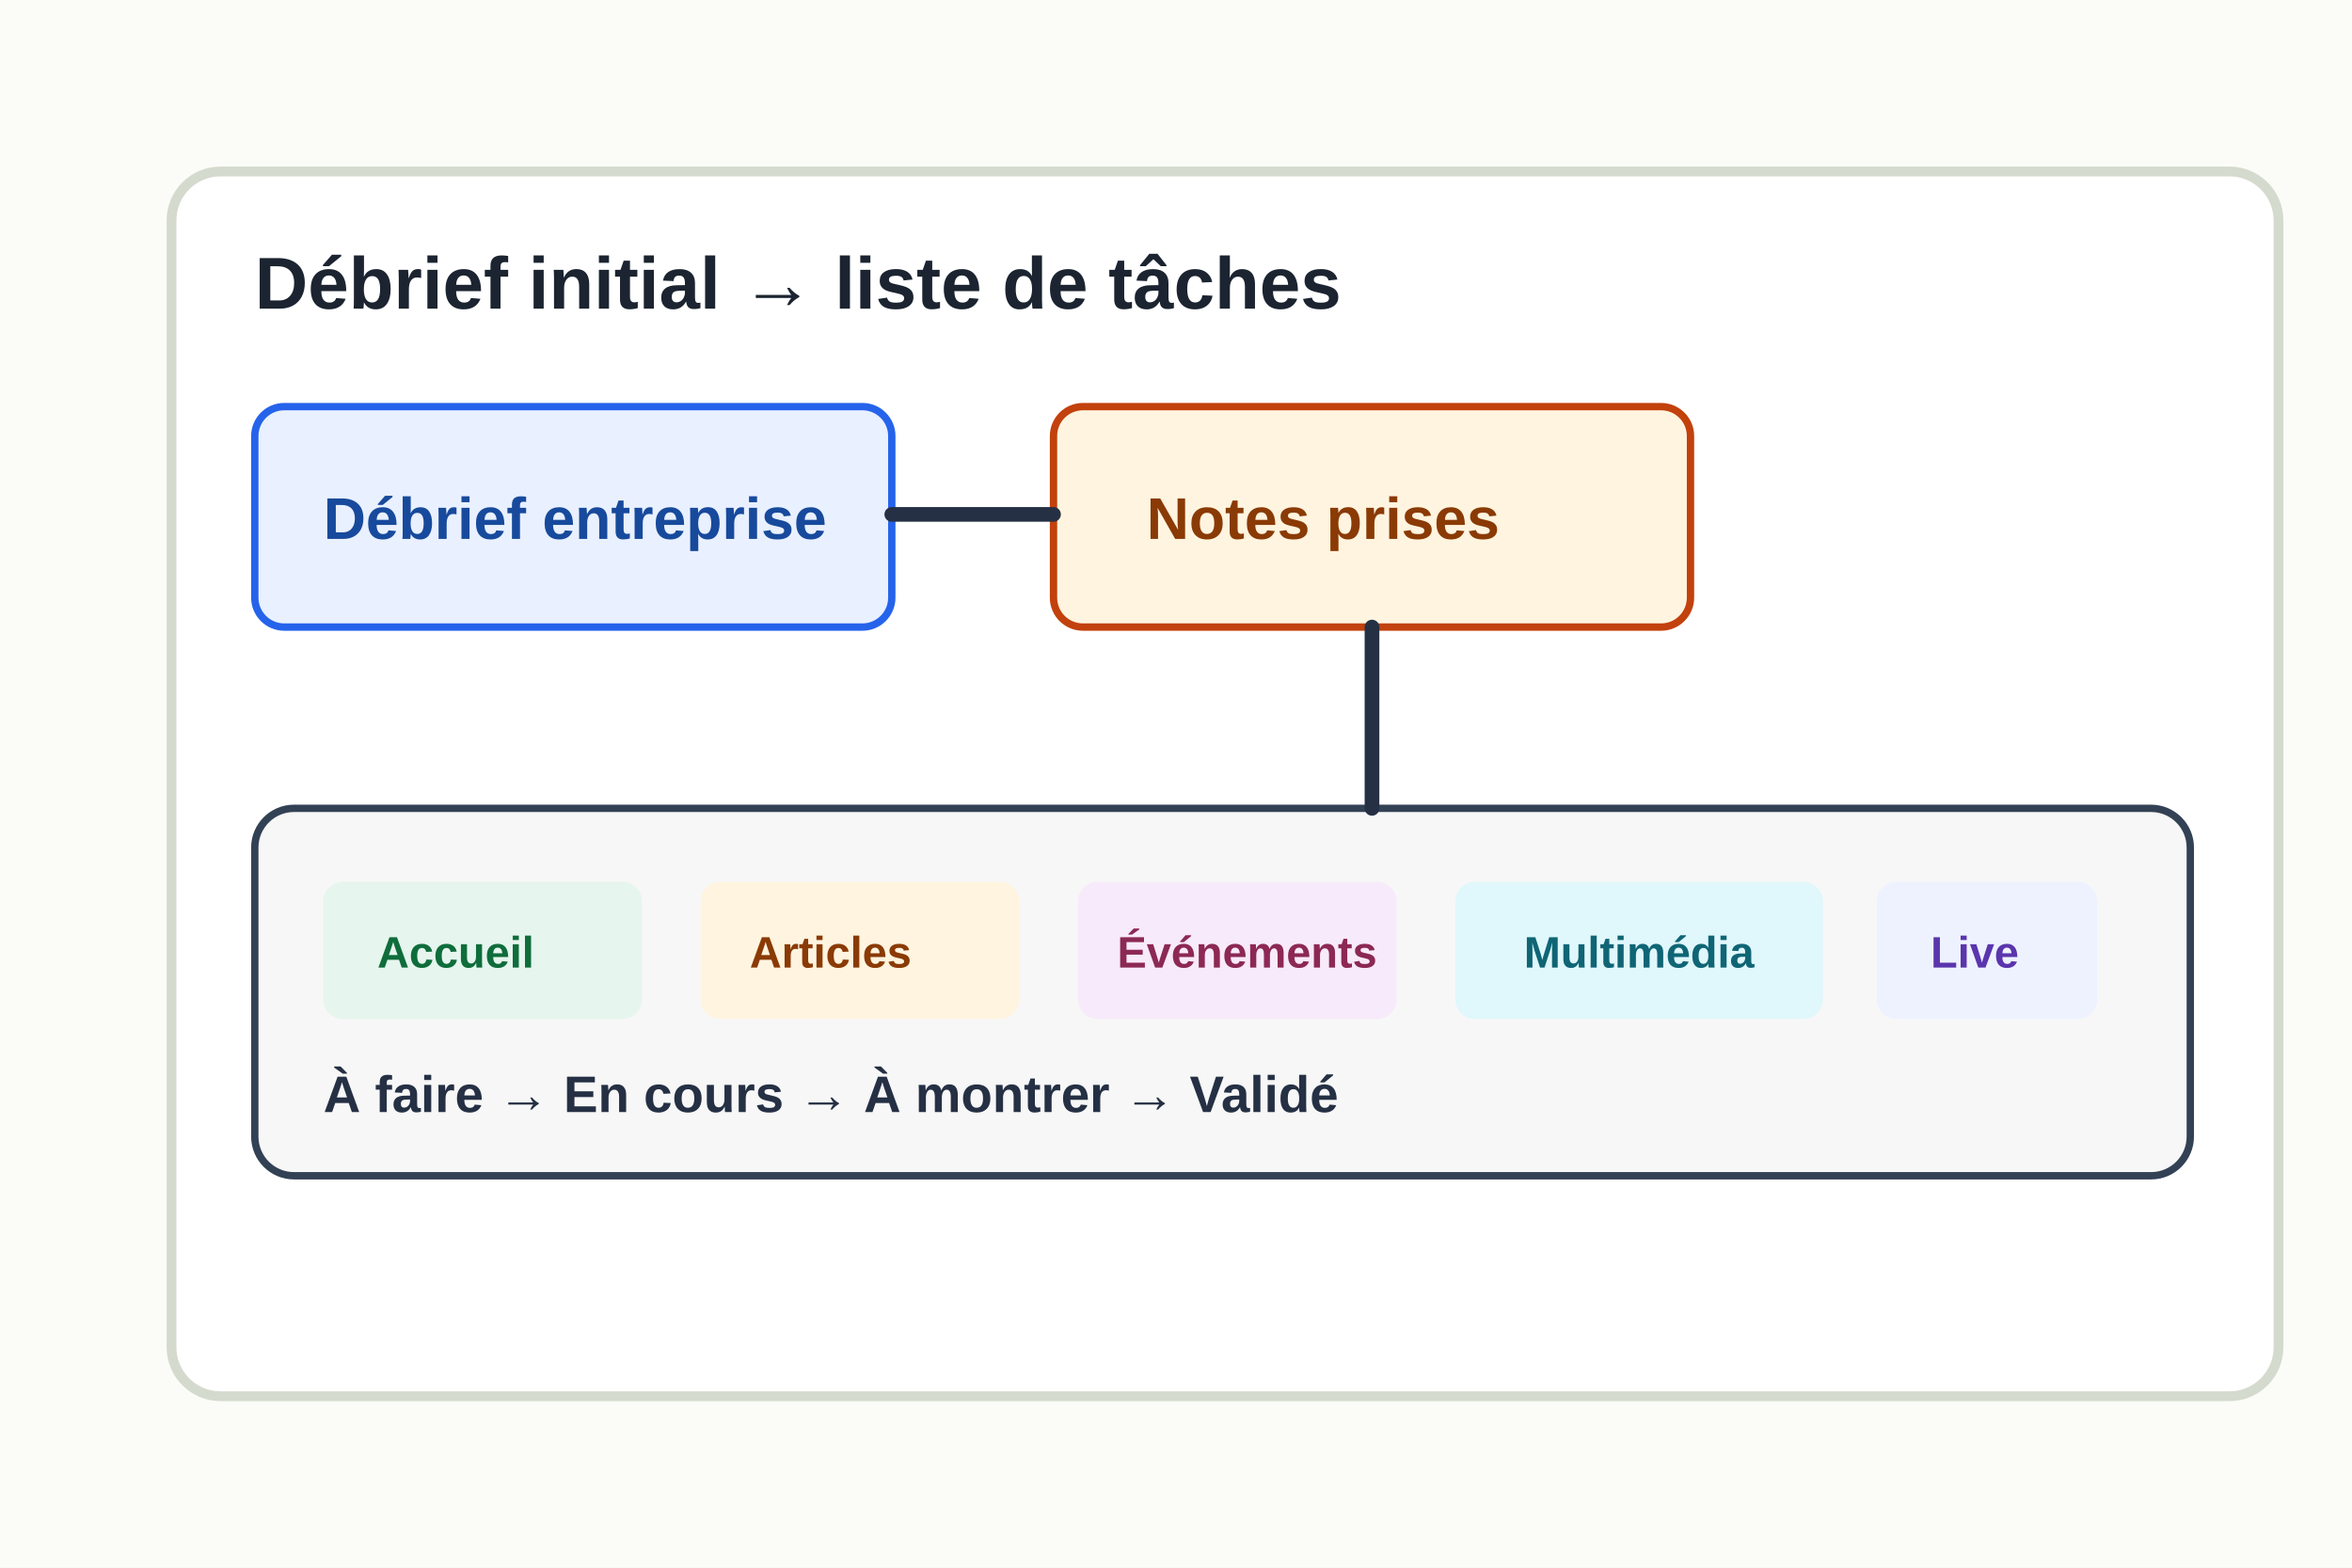
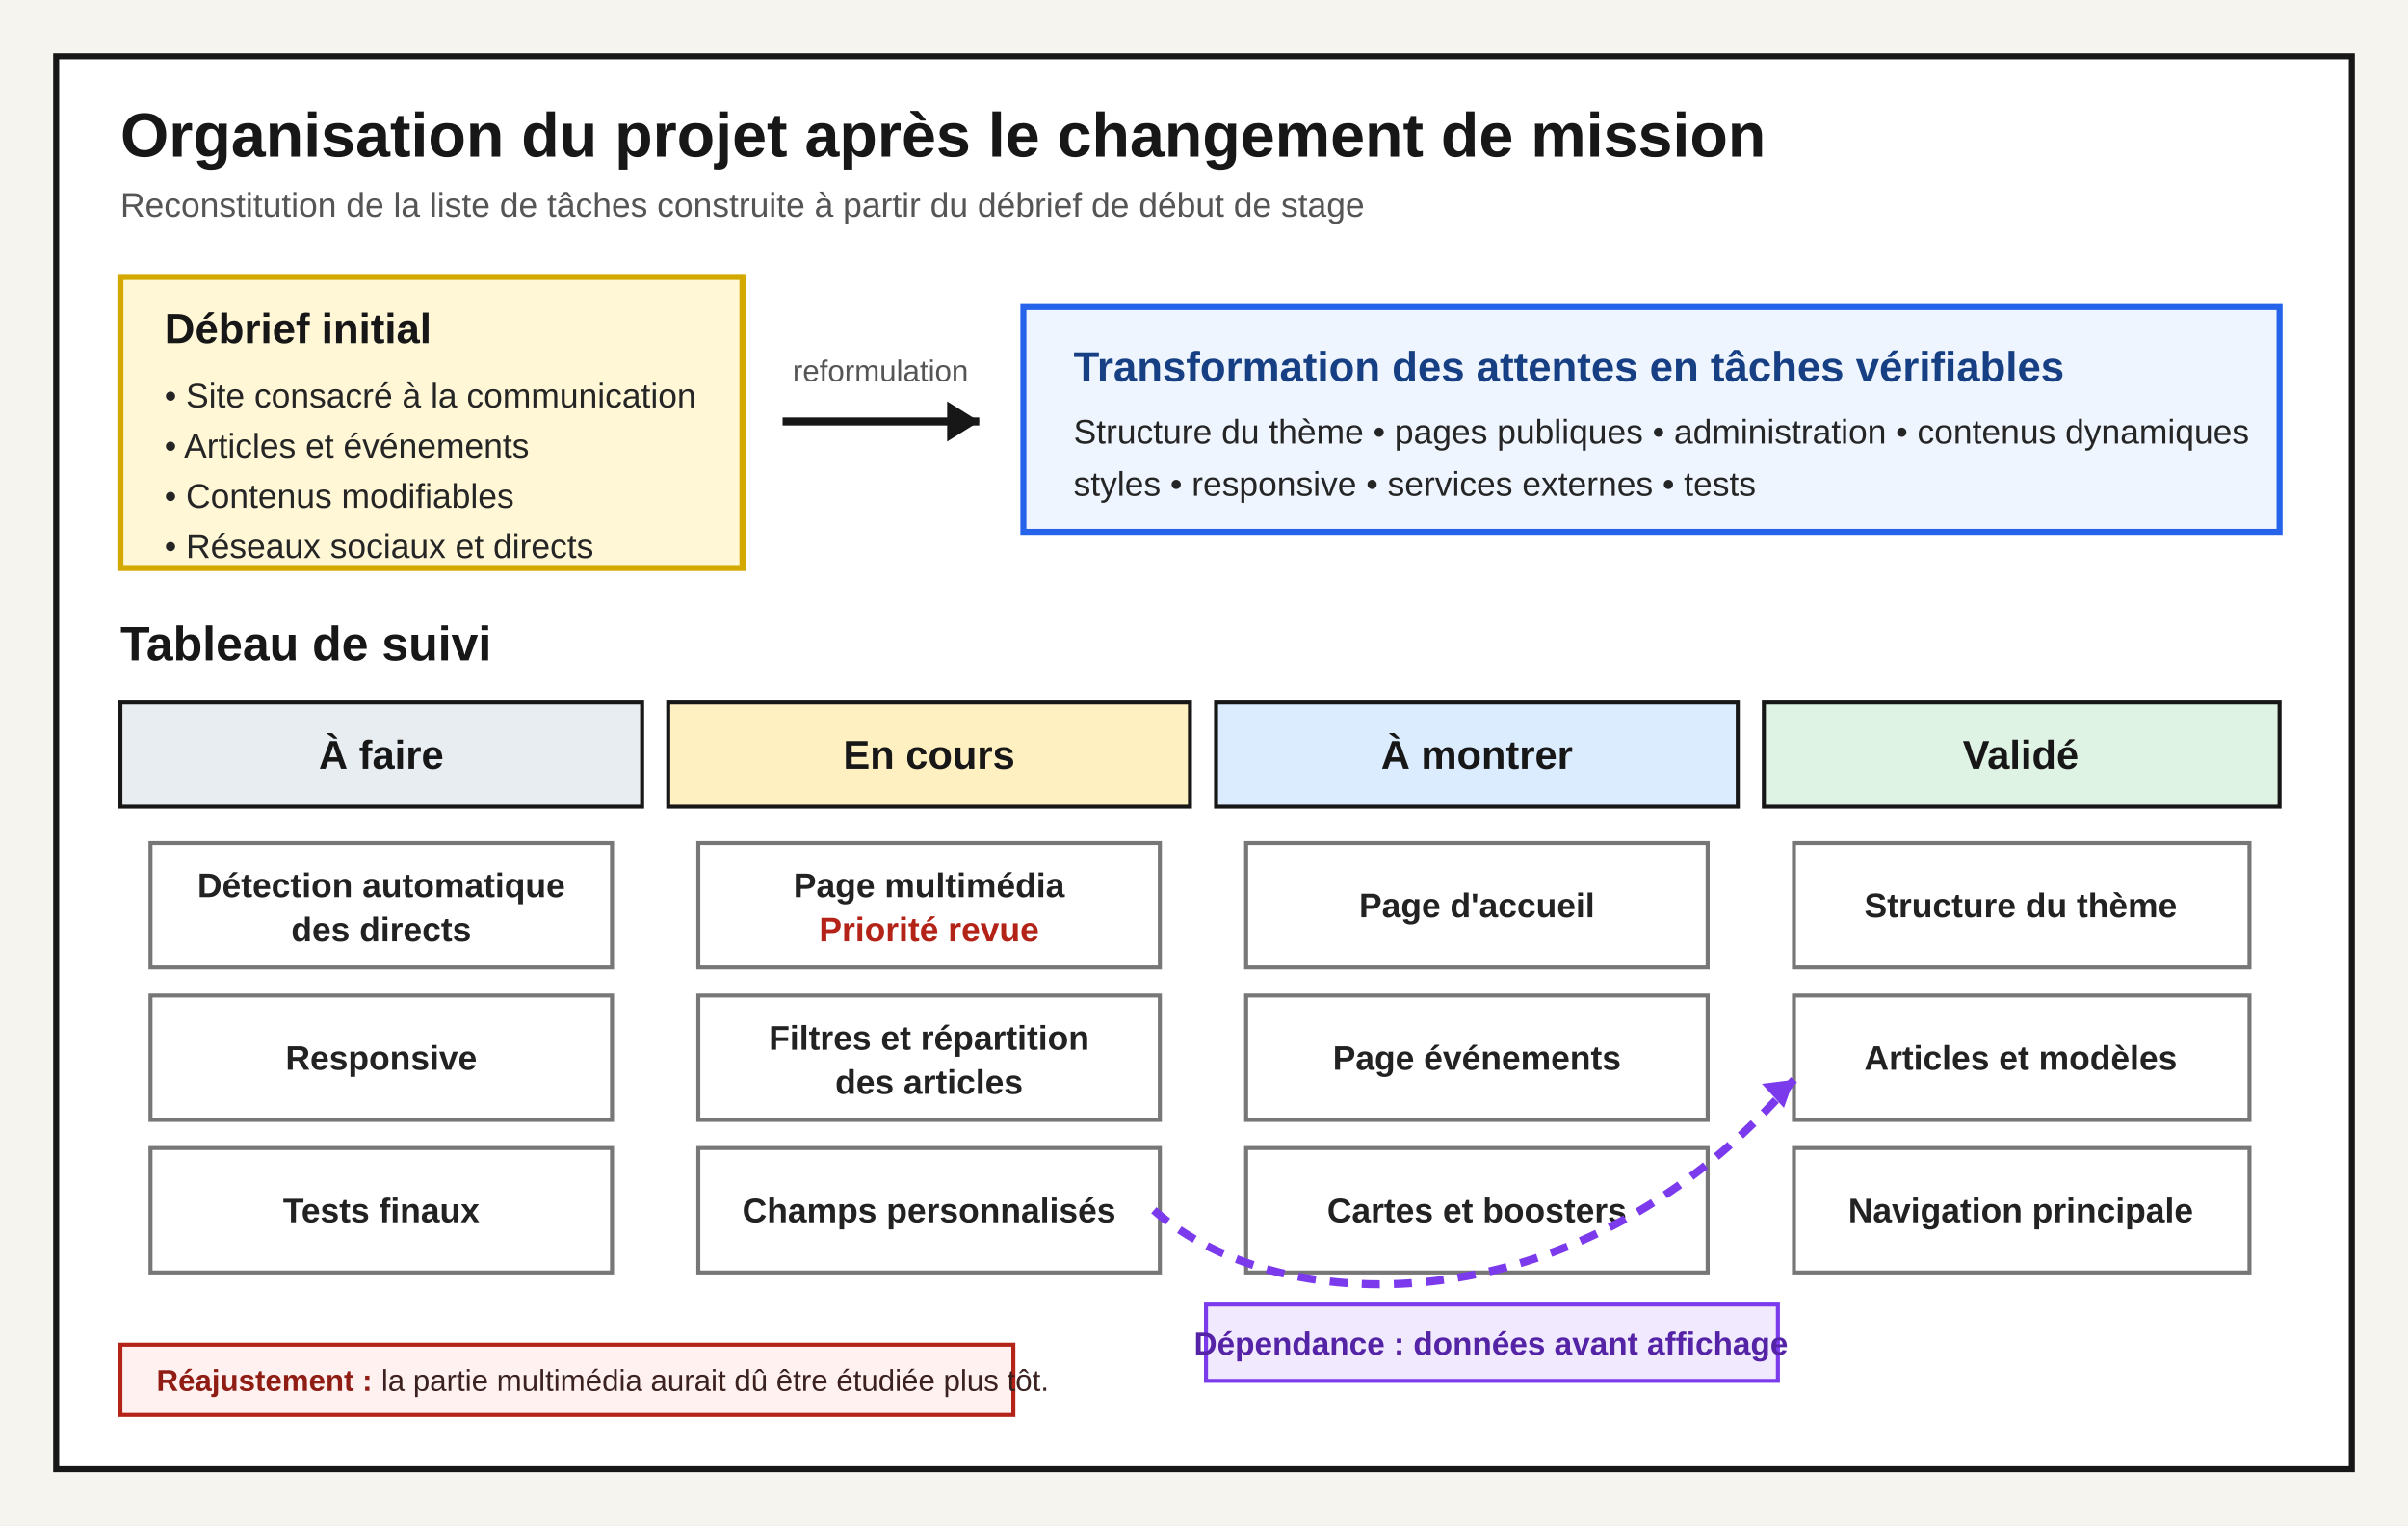
- <svg xmlns="http://www.w3.org/2000/svg" width="960" height="640" viewBox="0 0 960 640" role="img" aria-labelledby="title desc">
-   <rect width="960" height="640" fill="#fbfcf7" />
-   <rect x="70" y="70" width="860" height="500" rx="20" fill="#ffffff" stroke="#d4dacd" stroke-width="4" />
-   <text x="104" y="126" fill="#1b2430" font-family="Arial, sans-serif" font-size="30" font-weight="700">Débrief initial → liste de tâches</text>
-   <rect x="104" y="166" width="260" height="90" rx="12" fill="#e9f0ff" stroke="#2563eb" stroke-width="3" />
-   <text x="132" y="220" fill="#174a9c" font-family="Arial, sans-serif" font-size="24" font-weight="700">Débrief entreprise</text>
-   <rect x="430" y="166" width="260" height="90" rx="12" fill="#fff4df" stroke="#c2410c" stroke-width="3" />
-   <text x="468" y="220" fill="#8a3a05" font-family="Arial, sans-serif" font-size="24" font-weight="700">Notes prises</text>
-   <rect x="104" y="330" width="790" height="150" rx="16" fill="#f7f7f7" stroke="#334155" stroke-width="3" />
-   <g font-family="Arial, sans-serif" font-size="18" font-weight="700">
-     <rect x="132" y="360" width="130" height="56" rx="8" fill="#e6f5ee" />
-     <text x="154" y="395" fill="#0f6d3b">Accueil</text>
-     <rect x="286" y="360" width="130" height="56" rx="8" fill="#fff4df" />
-     <text x="306" y="395" fill="#8a3a05">Articles</text>
-     <rect x="440" y="360" width="130" height="56" rx="8" fill="#f7eafa" />
-     <text x="456" y="395" fill="#8c2854">Événements</text>
-     <rect x="594" y="360" width="150" height="56" rx="8" fill="#e0f7fb" />
-     <text x="622" y="395" fill="#0f6575">Multimédia</text>
-     <rect x="766" y="360" width="90" height="56" rx="8" fill="#eef2ff" />
-     <text x="788" y="395" fill="#5b35ad">Live</text>
+ <svg xmlns="http://www.w3.org/2000/svg" width="1200" height="760" viewBox="0 0 1200 760" role="img" aria-labelledby="title desc">
+   <rect width="1200" height="760" fill="#f6f4ee" />
+   <rect x="28" y="28" width="1144" height="704" fill="#ffffff" stroke="#171717" stroke-width="3" />
+   <text x="60" y="78" fill="#171717" font-family="Arial, sans-serif" font-size="31" font-weight="700">Organisation du projet après le changement de mission</text>
+   <text x="60" y="108" fill="#555555" font-family="Arial, sans-serif" font-size="17">Reconstitution de la liste de tâches construite à partir du débrief de début de stage</text>
+   <rect x="60" y="138" width="310" height="145" fill="#fff7d6" stroke="#d3a900" stroke-width="3" />
+   <text x="82" y="171" fill="#171717" font-family="Arial, sans-serif" font-size="21" font-weight="700">Débrief initial</text>
+   <g fill="#252525" font-family="Arial, sans-serif" font-size="17">
+     <text x="82" y="203">• Site consacré à la communication</text>
+     <text x="82" y="228">• Articles et événements</text>
+     <text x="82" y="253">• Contenus modifiables</text>
+     <text x="82" y="278">• Réseaux sociaux et directs</text>
  </g>
-   <text x="132" y="454" fill="#253044" font-family="Arial, sans-serif" font-size="21" font-weight="700">À faire → En cours → À montrer → Validé</text>
-   <g fill="none" stroke="#253044" stroke-width="6" stroke-linecap="round">
-     <path d="M364 210h66" />
-     <path d="M560 256v74" />
+   <path d="M390 210H488" fill="none" stroke="#171717" stroke-width="4" />
+   <path d="M488 210l-16-10v20z" fill="#171717" />
+   <text x="395" y="190" fill="#555555" font-family="Arial, sans-serif" font-size="15">reformulation</text>
+   <rect x="510" y="153" width="626" height="112" fill="#eef5ff" stroke="#2563eb" stroke-width="3" />
+   <text x="535" y="190" fill="#173f83" font-family="Arial, sans-serif" font-size="21" font-weight="700">Transformation des attentes en tâches vérifiables</text>
+   <text x="535" y="221" fill="#252525" font-family="Arial, sans-serif" font-size="17">Structure du thème • pages publiques • administration • contenus dynamiques</text>
+   <text x="535" y="247" fill="#252525" font-family="Arial, sans-serif" font-size="17">styles • responsive • services externes • tests</text>
+   <text x="60" y="329" fill="#171717" font-family="Arial, sans-serif" font-size="24" font-weight="700">Tableau de suivi</text>
+   <g font-family="Arial, sans-serif">
+     <rect x="60" y="350" width="260" height="52" fill="#e8edf2" stroke="#171717" stroke-width="2" />
+     <rect x="333" y="350" width="260" height="52" fill="#fff0c2" stroke="#171717" stroke-width="2" />
+     <rect x="606" y="350" width="260" height="52" fill="#dcecff" stroke="#171717" stroke-width="2" />
+     <rect x="879" y="350" width="257" height="52" fill="#dff3e5" stroke="#171717" stroke-width="2" />
+     <g fill="#171717" font-size="20" font-weight="700" text-anchor="middle">
+       <text x="190" y="383">À faire</text>
+       <text x="463" y="383">En cours</text>
+       <text x="736" y="383">À montrer</text>
+       <text x="1007" y="383">Validé</text>
+     </g>
+     <g fill="#ffffff" stroke="#777777" stroke-width="2">
+       <rect x="75" y="420" width="230" height="62" />
+       <rect x="75" y="496" width="230" height="62" />
+       <rect x="75" y="572" width="230" height="62" />
+       <rect x="348" y="420" width="230" height="62" />
+       <rect x="348" y="496" width="230" height="62" />
+       <rect x="348" y="572" width="230" height="62" />
+       <rect x="621" y="420" width="230" height="62" />
+       <rect x="621" y="496" width="230" height="62" />
+       <rect x="621" y="572" width="230" height="62" />
+       <rect x="894" y="420" width="227" height="62" />
+       <rect x="894" y="496" width="227" height="62" />
+       <rect x="894" y="572" width="227" height="62" />
+     </g>
+     <g fill="#222222" font-size="17" font-weight="700" text-anchor="middle">
+       <text x="190" y="447">Détection automatique</text>
+       <text x="190" y="469">des directs</text>
+       <text x="190" y="533">Responsive</text>
+       <text x="190" y="609">Tests finaux</text>
+       <text x="463" y="447">Page multimédia</text>
+       <text x="463" y="469" fill="#b42318">Priorité revue</text>
+       <text x="463" y="523">Filtres et répartition</text>
+       <text x="463" y="545">des articles</text>
+       <text x="463" y="609">Champs personnalisés</text>
+       <text x="736" y="457">Page d'accueil</text>
+       <text x="736" y="533">Page événements</text>
+       <text x="736" y="609">Cartes et boosters</text>
+       <text x="1007" y="457">Structure du thème</text>
+       <text x="1007" y="533">Articles et modèles</text>
+       <text x="1007" y="609">Navigation principale</text>
+     </g>
+   </g>
+   <path d="M575 603 C640 660 790 660 894 538" fill="none" stroke="#7c3aed" stroke-width="4" stroke-dasharray="9 7" />
+   <path d="M894 538l-16 2 11 12z" fill="#7c3aed" />
+   <rect x="601" y="650" width="285" height="38" fill="#f1eaff" stroke="#7c3aed" stroke-width="2" />
+   <text x="743" y="675" fill="#5423a6" font-family="Arial, sans-serif" font-size="16" font-weight="700" text-anchor="middle">Dépendance : données avant affichage</text>
+   <g font-family="Arial, sans-serif" font-size="15">
+     <rect x="60" y="670" width="445" height="35" fill="#fff1f0" stroke="#b42318" stroke-width="2" />
+     <text x="78" y="693" fill="#8f1d14" font-weight="700">Réajustement :</text>
+     <text x="190" y="693" fill="#3b2220">la partie multimédia aurait dû être étudiée plus tôt.</text>
  </g>
</svg>
